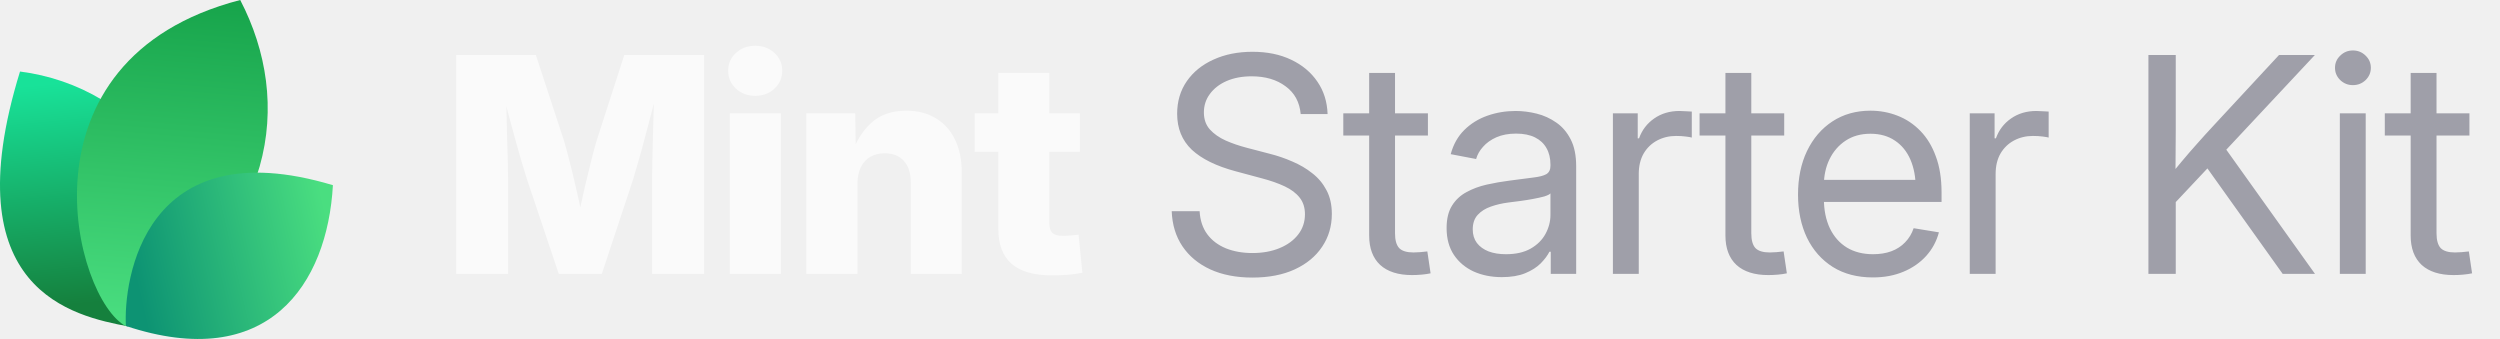
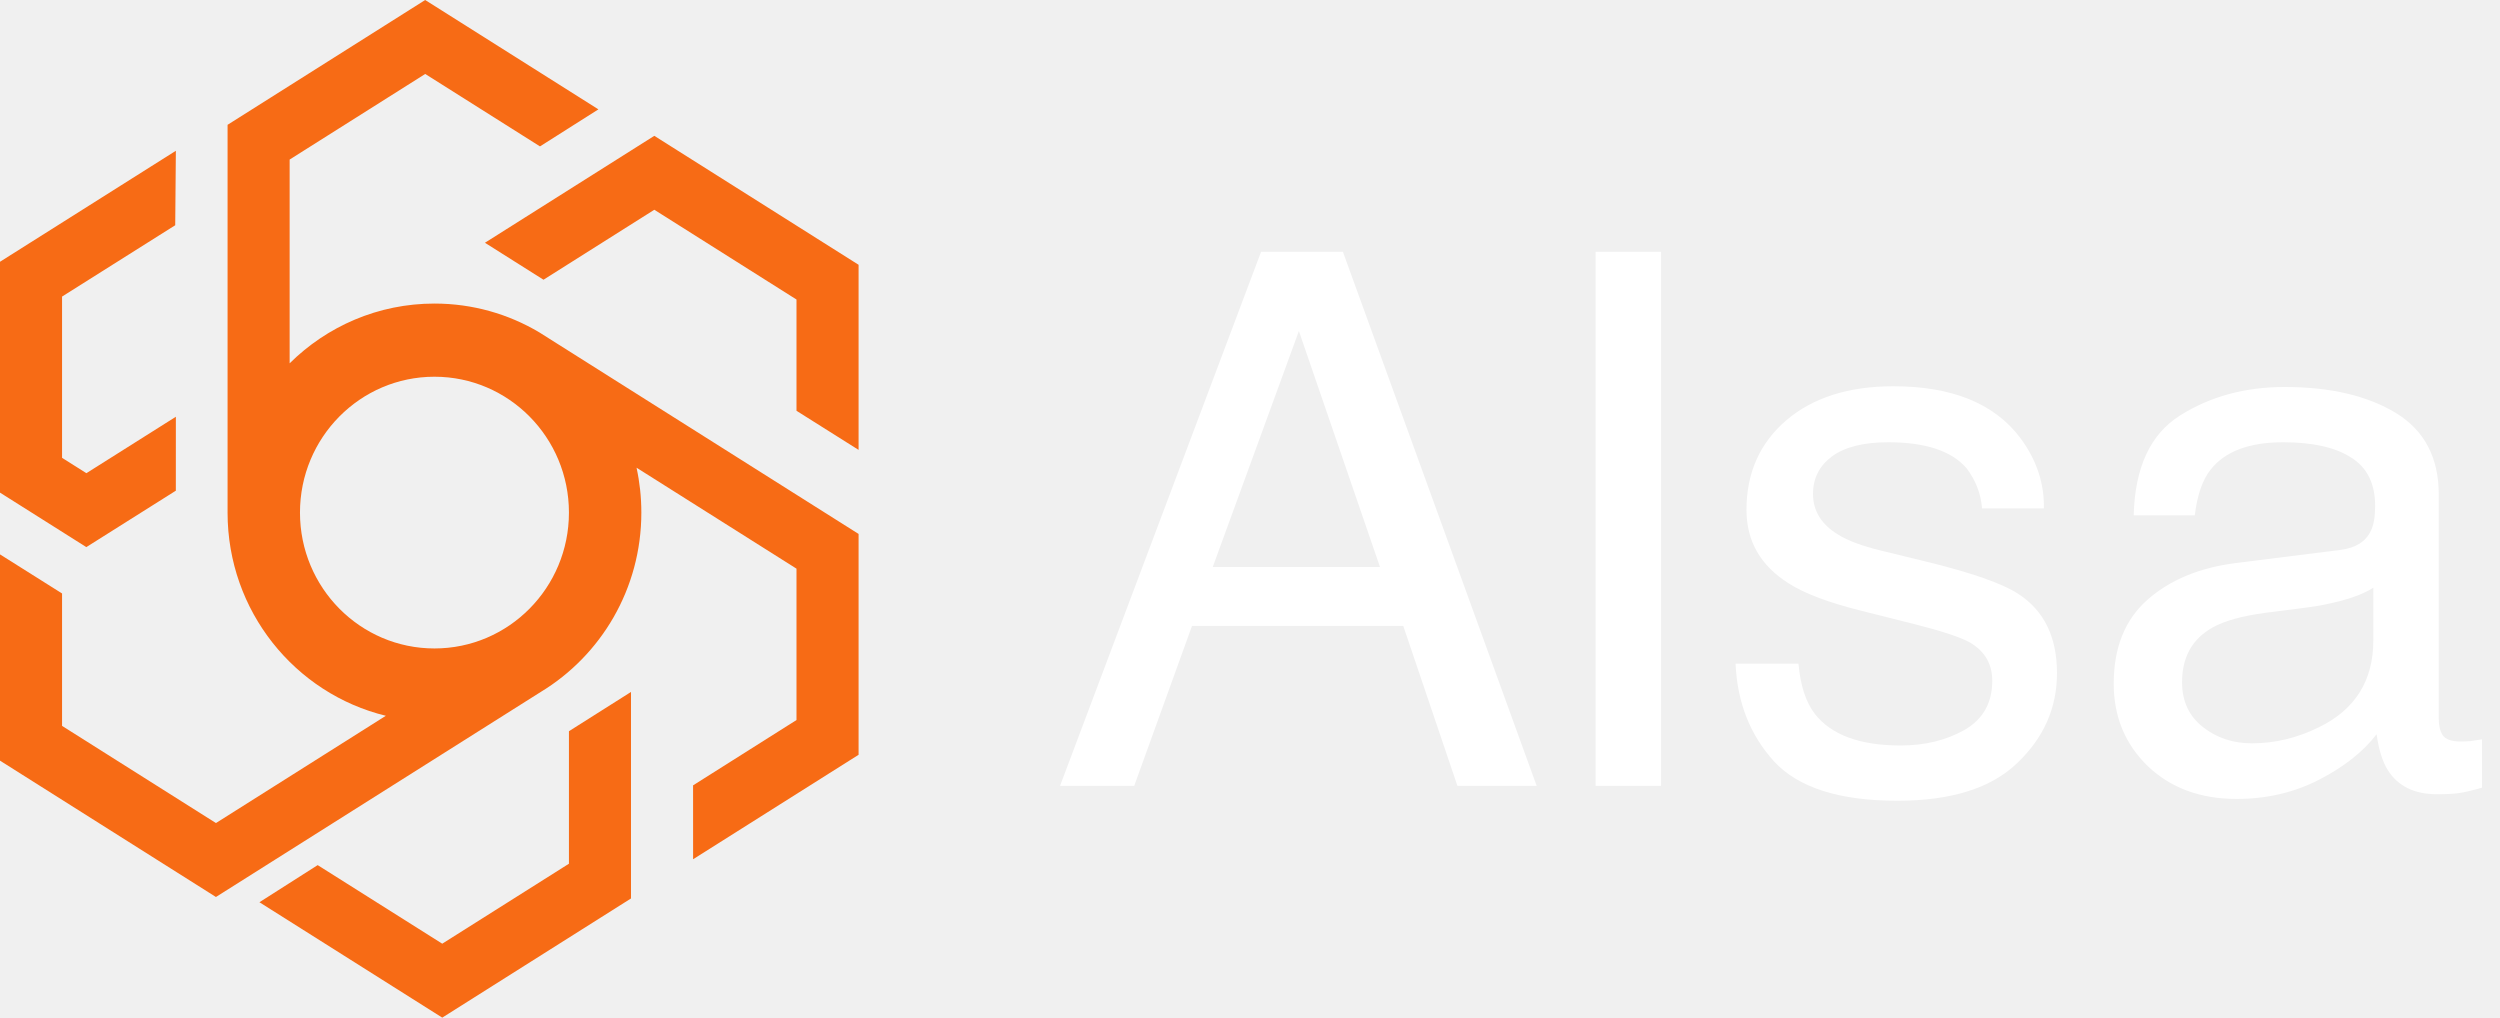
- <svg xmlns="http://www.w3.org/2000/svg" width="177" height="24" viewBox="0 0 177 24" fill="none">
-   <path d="M9.061 23.108C5.268 22.377 -3.391 20.627 1.417 5.064C9.634 6.099 16.973 14.064 9.061 23.108Z" fill="url(#paint0_linear_17557_2145)" />
-   <path d="M8.919 23.094C5.276 21.222 0.784 4.209 17.007 0C20.757 7.193 19.621 16.545 8.919 23.094Z" fill="url(#paint1_linear_17557_2145)" />
-   <path d="M8.914 23.079C8.735 19.882 10.159 9.085 23.57 13.111C23.181 20.123 18.984 26.418 8.914 23.079Z" fill="url(#paint2_linear_17557_2145)" />
-   <path d="M32.301 19.392V3.894H37.938L39.925 9.948C40.036 10.315 40.164 10.787 40.31 11.362C40.462 11.938 40.611 12.552 40.757 13.204C40.91 13.855 41.048 14.483 41.173 15.086C41.305 15.682 41.412 16.192 41.495 16.615H40.695C40.771 16.192 40.871 15.682 40.996 15.086C41.128 14.49 41.267 13.866 41.412 13.214C41.565 12.562 41.714 11.948 41.86 11.373C42.005 10.79 42.133 10.315 42.244 9.948L44.2 3.894H49.848V19.392H46.166V12.704C46.166 12.357 46.173 11.917 46.187 11.383C46.2 10.849 46.214 10.27 46.228 9.646C46.249 9.022 46.266 8.391 46.28 7.753C46.301 7.115 46.311 6.519 46.311 5.964H46.623C46.485 6.561 46.332 7.181 46.166 7.826C45.999 8.471 45.833 9.102 45.666 9.719C45.507 10.336 45.351 10.901 45.198 11.414C45.053 11.928 44.928 12.357 44.824 12.704L42.608 19.392H39.561L37.314 12.704C37.203 12.357 37.072 11.928 36.919 11.414C36.773 10.901 36.614 10.34 36.441 9.729C36.274 9.112 36.104 8.481 35.931 7.836C35.764 7.192 35.608 6.567 35.463 5.964H35.827C35.834 6.512 35.844 7.105 35.858 7.743C35.872 8.374 35.886 9.005 35.9 9.636C35.92 10.26 35.938 10.839 35.952 11.373C35.965 11.907 35.972 12.351 35.972 12.704V19.392H32.301ZM51.668 19.392V8.024H55.288V19.392H51.668ZM53.468 6.786C52.927 6.786 52.473 6.616 52.105 6.276C51.738 5.93 51.554 5.507 51.554 5.007C51.554 4.508 51.738 4.088 52.105 3.749C52.473 3.409 52.927 3.239 53.468 3.239C54.009 3.239 54.463 3.409 54.83 3.749C55.198 4.082 55.382 4.501 55.382 5.007C55.382 5.507 55.198 5.93 54.83 6.276C54.463 6.616 54.009 6.786 53.468 6.786ZM60.708 13.027V19.392H57.088V8.024H60.551L60.593 10.967H60.281C60.593 10.024 61.061 9.268 61.685 8.7C62.309 8.124 63.138 7.836 64.171 7.836C64.975 7.836 65.672 8.017 66.262 8.377C66.851 8.731 67.302 9.234 67.614 9.885C67.933 10.537 68.092 11.307 68.092 12.194V19.392H64.483V12.912C64.483 12.26 64.32 11.754 63.994 11.394C63.675 11.033 63.221 10.853 62.632 10.853C62.25 10.853 61.914 10.936 61.623 11.102C61.332 11.269 61.106 11.515 60.947 11.841C60.787 12.16 60.708 12.555 60.708 13.027ZM76.456 8.024V10.749H69.008V8.024H76.456ZM70.683 5.163H74.292V15.783C74.292 16.102 74.361 16.334 74.5 16.48C74.646 16.625 74.899 16.698 75.259 16.698C75.405 16.698 75.596 16.688 75.831 16.667C76.074 16.646 76.251 16.629 76.362 16.615L76.632 19.309C76.313 19.378 75.963 19.427 75.582 19.455C75.207 19.482 74.836 19.496 74.469 19.496C73.2 19.496 72.25 19.222 71.619 18.674C70.995 18.127 70.683 17.308 70.683 16.22V5.163Z" fill="#FAFAFA" />
-   <path d="M88.667 19.652C87.523 19.652 86.528 19.458 85.682 19.07C84.843 18.681 84.188 18.137 83.716 17.437C83.245 16.736 82.992 15.908 82.957 14.951H84.933C84.968 15.596 85.148 16.14 85.474 16.584C85.8 17.021 86.24 17.354 86.795 17.582C87.35 17.804 87.974 17.915 88.667 17.915C89.388 17.915 90.026 17.801 90.581 17.572C91.143 17.343 91.583 17.024 91.902 16.615C92.228 16.199 92.391 15.717 92.391 15.169C92.391 14.698 92.266 14.306 92.017 13.994C91.767 13.675 91.413 13.408 90.956 13.193C90.498 12.978 89.954 12.787 89.323 12.621L87.502 12.132C86.123 11.765 85.082 11.255 84.382 10.603C83.689 9.944 83.342 9.095 83.342 8.055C83.342 7.174 83.571 6.404 84.028 5.746C84.486 5.087 85.117 4.577 85.921 4.217C86.726 3.849 87.645 3.666 88.678 3.666C89.718 3.666 90.63 3.853 91.413 4.227C92.204 4.602 92.824 5.122 93.275 5.787C93.726 6.446 93.965 7.209 93.993 8.076H92.089C92.013 7.23 91.656 6.574 91.018 6.11C90.387 5.638 89.586 5.403 88.615 5.403C87.95 5.403 87.36 5.513 86.847 5.735C86.341 5.957 85.946 6.262 85.661 6.651C85.377 7.032 85.235 7.469 85.235 7.961C85.235 8.447 85.377 8.849 85.661 9.168C85.946 9.48 86.317 9.74 86.774 9.948C87.232 10.149 87.724 10.319 88.251 10.457L89.884 10.884C90.439 11.023 90.977 11.206 91.496 11.435C92.023 11.657 92.495 11.934 92.911 12.267C93.334 12.593 93.67 12.995 93.92 13.474C94.17 13.945 94.294 14.504 94.294 15.149C94.294 16.015 94.066 16.788 93.608 17.468C93.157 18.148 92.512 18.681 91.673 19.07C90.834 19.458 89.832 19.652 88.667 19.652ZM101.097 8.024V9.594H95.106V8.024H101.097ZM96.937 5.163H98.767V16.521C98.767 17 98.865 17.347 99.059 17.562C99.26 17.77 99.6 17.874 100.078 17.874C100.21 17.874 100.366 17.867 100.546 17.853C100.733 17.832 100.903 17.815 101.056 17.801L101.285 19.351C101.097 19.392 100.886 19.423 100.65 19.444C100.414 19.465 100.189 19.475 99.974 19.475C98.996 19.475 98.244 19.236 97.717 18.758C97.197 18.272 96.937 17.579 96.937 16.677V5.163ZM106.33 19.621C105.595 19.621 104.932 19.489 104.343 19.226C103.754 18.955 103.285 18.564 102.939 18.05C102.592 17.53 102.419 16.896 102.419 16.147C102.419 15.495 102.547 14.965 102.804 14.556C103.06 14.146 103.403 13.828 103.833 13.599C104.263 13.363 104.742 13.186 105.269 13.068C105.796 12.95 106.333 12.857 106.881 12.787C107.574 12.69 108.132 12.617 108.555 12.569C108.978 12.52 109.287 12.441 109.481 12.33C109.675 12.212 109.772 12.014 109.772 11.737V11.654C109.772 11.203 109.679 10.815 109.492 10.489C109.311 10.163 109.041 9.91 108.68 9.729C108.32 9.549 107.872 9.459 107.338 9.459C106.805 9.459 106.34 9.546 105.945 9.719C105.556 9.892 105.241 10.118 104.998 10.395C104.755 10.665 104.593 10.953 104.509 11.258L102.71 10.915C102.897 10.222 103.22 9.65 103.677 9.199C104.135 8.748 104.679 8.412 105.31 8.19C105.941 7.968 106.607 7.857 107.307 7.857C107.8 7.857 108.295 7.92 108.795 8.044C109.301 8.169 109.765 8.381 110.188 8.679C110.611 8.97 110.951 9.369 111.208 9.875C111.464 10.374 111.593 11.005 111.593 11.768V19.392H109.793V17.822H109.7C109.568 18.085 109.363 18.359 109.086 18.643C108.809 18.921 108.444 19.153 107.994 19.34C107.543 19.527 106.988 19.621 106.33 19.621ZM106.621 17.998C107.321 17.998 107.904 17.867 108.368 17.603C108.84 17.333 109.19 16.986 109.419 16.563C109.654 16.133 109.772 15.682 109.772 15.211V13.692C109.703 13.769 109.554 13.841 109.325 13.911C109.096 13.973 108.829 14.032 108.524 14.088C108.226 14.143 107.921 14.192 107.609 14.233C107.304 14.275 107.033 14.309 106.798 14.337C106.354 14.393 105.938 14.49 105.549 14.628C105.168 14.76 104.86 14.954 104.624 15.211C104.388 15.467 104.27 15.811 104.27 16.241C104.27 16.615 104.367 16.934 104.561 17.198C104.762 17.461 105.04 17.662 105.393 17.801C105.747 17.933 106.156 17.998 106.621 17.998ZM114.193 19.392V8.024H115.951V9.792H116.045C116.253 9.209 116.61 8.741 117.116 8.388C117.622 8.034 118.219 7.857 118.905 7.857C119.058 7.857 119.217 7.864 119.384 7.878C119.55 7.885 119.682 7.892 119.779 7.899V9.74C119.716 9.719 119.578 9.695 119.363 9.667C119.155 9.639 118.922 9.625 118.666 9.625C118.174 9.625 117.726 9.733 117.324 9.948C116.922 10.163 116.603 10.471 116.367 10.874C116.138 11.276 116.024 11.758 116.024 12.319V19.392H114.193ZM126.322 8.024V9.594H120.33V8.024H126.322ZM122.161 5.163H123.992V16.521C123.992 17 124.089 17.347 124.283 17.562C124.484 17.77 124.824 17.874 125.302 17.874C125.434 17.874 125.59 17.867 125.77 17.853C125.958 17.832 126.127 17.815 126.28 17.801L126.509 19.351C126.322 19.392 126.11 19.423 125.874 19.444C125.639 19.465 125.413 19.475 125.198 19.475C124.221 19.475 123.468 19.236 122.941 18.758C122.421 18.272 122.161 17.579 122.161 16.677V5.163ZM132.604 19.642C131.502 19.642 130.555 19.396 129.765 18.903C128.974 18.404 128.364 17.714 127.934 16.834C127.511 15.946 127.3 14.927 127.3 13.775C127.3 12.611 127.511 11.584 127.934 10.697C128.364 9.802 128.964 9.102 129.734 8.596C130.51 8.089 131.408 7.836 132.428 7.836C133.1 7.836 133.738 7.954 134.341 8.19C134.952 8.426 135.489 8.783 135.954 9.261C136.425 9.74 136.793 10.343 137.056 11.071C137.327 11.792 137.462 12.645 137.462 13.63V14.296H128.433V12.735H136.463L135.631 13.297C135.631 12.541 135.506 11.876 135.257 11.3C135.007 10.725 134.643 10.277 134.165 9.958C133.686 9.632 133.107 9.469 132.428 9.469C131.748 9.469 131.162 9.632 130.67 9.958C130.177 10.284 129.796 10.725 129.526 11.279C129.262 11.827 129.13 12.441 129.13 13.12V14.046C129.13 14.864 129.273 15.572 129.557 16.168C129.841 16.757 130.243 17.211 130.763 17.53C131.283 17.842 131.901 17.998 132.615 17.998C133.093 17.998 133.523 17.929 133.905 17.79C134.293 17.645 134.619 17.433 134.882 17.156C135.153 16.879 135.354 16.546 135.486 16.157L137.275 16.449C137.108 17.08 136.81 17.634 136.38 18.113C135.95 18.591 135.413 18.966 134.768 19.236C134.123 19.507 133.402 19.642 132.604 19.642ZM139.459 19.392V8.024H141.217V9.792H141.311C141.519 9.209 141.876 8.741 142.382 8.388C142.888 8.034 143.485 7.857 144.171 7.857C144.324 7.857 144.483 7.864 144.649 7.878C144.816 7.885 144.948 7.892 145.045 7.899V9.74C144.982 9.719 144.844 9.695 144.629 9.667C144.421 9.639 144.188 9.625 143.932 9.625C143.439 9.625 142.992 9.733 142.59 9.948C142.188 10.163 141.869 10.471 141.633 10.874C141.404 11.276 141.29 11.758 141.29 12.319V19.392H139.459ZM153.429 14.961V12.715C153.783 12.257 154.136 11.82 154.49 11.404C154.844 10.981 155.204 10.565 155.572 10.156C155.939 9.74 156.314 9.327 156.695 8.918L161.355 3.894H163.893L157.277 10.967H157.184L153.429 14.961ZM152.108 19.392V3.894H154.043V9.241L154.022 12.559L154.043 13.505V19.392H152.108ZM161.615 19.392L155.967 11.477L157.173 9.969L163.903 19.392H161.615ZM165.661 19.392V8.024H167.492V19.392H165.661ZM166.587 6.027C166.24 6.027 165.942 5.909 165.692 5.673C165.443 5.43 165.318 5.139 165.318 4.799C165.318 4.459 165.443 4.172 165.692 3.936C165.942 3.693 166.24 3.572 166.587 3.572C166.934 3.572 167.232 3.693 167.482 3.936C167.731 4.172 167.856 4.459 167.856 4.799C167.856 5.139 167.731 5.43 167.482 5.673C167.232 5.909 166.934 6.027 166.587 6.027ZM174.836 8.024V9.594H168.844V8.024H174.836ZM170.675 5.163H172.506V16.521C172.506 17 172.603 17.347 172.797 17.562C172.998 17.77 173.338 17.874 173.816 17.874C173.948 17.874 174.104 17.867 174.284 17.853C174.472 17.832 174.641 17.815 174.794 17.801L175.023 19.351C174.836 19.392 174.624 19.423 174.388 19.444C174.153 19.465 173.927 19.475 173.712 19.475C172.735 19.475 171.982 19.236 171.455 18.758C170.935 18.272 170.675 17.579 170.675 16.677V5.163Z" fill="#9F9FA9" />
-   <defs>
-     <linearGradient id="paint0_linear_17557_2145" x1="3.776" y1="5.916" x2="5.232" y2="21.559" gradientUnits="userSpaceOnUse">
-       <stop stop-color="#18E299" />
-       <stop offset="1" stop-color="#15803D" />
-     </linearGradient>
-     <linearGradient id="paint1_linear_17557_2145" x1="12.171" y1="-0.718" x2="10.19" y2="22.983" gradientUnits="userSpaceOnUse">
-       <stop stop-color="#16A34A" />
-       <stop offset="1" stop-color="#4ADE80" />
-     </linearGradient>
-     <linearGradient id="paint2_linear_17557_2145" x1="23.133" y1="15.353" x2="9.338" y2="18.52" gradientUnits="userSpaceOnUse">
-       <stop stop-color="#4ADE80" />
-       <stop offset="1" stop-color="#0D9373" />
-     </linearGradient>
-   </defs>
+ <svg xmlns="http://www.w3.org/2000/svg" width="113" height="46" viewBox="0 0 113 46" fill="none">
+   <path d="M28.521 40.609H28.519L28.52 40.611L19.99 45.997L19.989 45.994L19.988 45.996L11.726 40.781L14.359 39.103L19.989 42.655L25.716 39.04V33.051L28.521 31.276V40.609ZM27.048 4.943L24.407 6.617L19.22 3.343L13.092 7.212V16.422C14.778 14.752 17.089 13.721 19.638 13.721C21.365 13.721 22.983 14.195 24.372 15.02H24.372L24.379 15.024C24.518 15.107 24.655 15.194 24.79 15.284L38.806 24.133H38.808V24.134L38.81 24.135L38.808 24.138V34.119H38.804L31.328 38.838L31.327 35.498L36.002 32.545V25.704L28.772 21.14C28.914 21.793 28.989 22.472 28.989 23.169C28.989 26.612 27.166 29.624 24.442 31.276L9.76 40.544L0.003 34.383H0V25.058L2.805 26.825V32.81L9.761 37.202L17.44 32.353C13.336 31.354 10.286 27.622 10.286 23.169V5.644L10.285 5.642L19.217 0.001L19.217 0.002L19.218 0L27.048 4.943ZM19.638 17.028C16.281 17.028 13.559 19.777 13.559 23.169C13.559 26.561 16.281 29.31 19.638 29.31C22.995 29.31 25.716 26.561 25.716 23.169C25.716 19.777 22.995 17.028 19.638 17.028ZM7.92 10.181L2.805 13.405V20.694L3.905 21.388L7.949 18.837L7.948 22.179L3.904 24.728L3.903 24.73L0.001 22.267H0V11.832L7.949 6.815L7.92 10.181ZM29.576 6.141L29.577 6.141L38.809 11.969L38.808 11.971V20.335L36.002 18.568V13.539L29.575 9.481L24.566 12.644L21.919 10.973L29.575 6.139L29.576 6.141Z" fill="#F76B15" />
+   <path d="M98.629 30.837C98.629 31.692 98.941 32.365 99.566 32.858C100.19 33.352 100.93 33.598 101.785 33.598C102.825 33.598 103.833 33.357 104.808 32.875C106.452 32.075 107.274 30.766 107.274 28.947V26.564C106.912 26.794 106.446 26.986 105.877 27.139C105.307 27.293 104.748 27.402 104.2 27.468L102.409 27.698C101.335 27.841 100.53 28.065 99.993 28.372C99.084 28.887 98.629 29.709 98.629 30.837ZM105.795 24.855C106.474 24.767 106.929 24.483 107.159 24C107.29 23.738 107.356 23.36 107.356 22.866C107.356 21.858 106.994 21.13 106.271 20.681C105.559 20.221 104.535 19.99 103.198 19.99C101.653 19.99 100.557 20.407 99.911 21.239C99.549 21.7 99.314 22.384 99.204 23.294H96.443C96.498 21.124 97.199 19.618 98.547 18.774C99.906 17.92 101.478 17.492 103.264 17.492C105.334 17.492 107.016 17.887 108.309 18.676C109.591 19.465 110.232 20.692 110.232 22.357V32.497C110.232 32.804 110.292 33.05 110.413 33.236C110.544 33.423 110.812 33.516 111.218 33.516C111.349 33.516 111.497 33.51 111.662 33.499C111.826 33.477 112.001 33.45 112.187 33.417V35.603C111.727 35.734 111.377 35.817 111.136 35.849C110.895 35.882 110.566 35.899 110.15 35.899C109.131 35.899 108.391 35.537 107.931 34.814C107.69 34.431 107.52 33.888 107.422 33.187C106.819 33.976 105.953 34.661 104.825 35.242C103.696 35.822 102.453 36.112 101.094 36.112C99.462 36.112 98.125 35.62 97.084 34.633C96.055 33.636 95.54 32.393 95.54 30.903C95.54 29.27 96.049 28.005 97.068 27.107C98.087 26.208 99.424 25.655 101.078 25.447L105.795 24.855Z" fill="#FFFFFF" />
+   <path d="M81.291 29.999C81.379 30.985 81.625 31.741 82.03 32.267C82.775 33.22 84.068 33.696 85.909 33.696C87.004 33.696 87.969 33.461 88.801 32.99C89.634 32.508 90.05 31.768 90.05 30.771C90.05 30.015 89.716 29.44 89.048 29.045C88.621 28.804 87.777 28.525 86.517 28.207L84.167 27.616C82.666 27.243 81.559 26.827 80.847 26.367C79.576 25.567 78.941 24.46 78.941 23.047C78.941 21.381 79.538 20.034 80.732 19.004C81.937 17.974 83.553 17.459 85.58 17.459C88.232 17.459 90.144 18.237 91.316 19.793C92.05 20.779 92.406 21.842 92.384 22.981H89.59C89.535 22.313 89.3 21.705 88.883 21.157C88.204 20.379 87.026 19.99 85.35 19.99C84.233 19.99 83.383 20.204 82.803 20.631C82.233 21.058 81.948 21.623 81.948 22.324C81.948 23.091 82.326 23.704 83.082 24.164C83.52 24.438 84.167 24.679 85.022 24.887L86.977 25.364C89.103 25.879 90.527 26.378 91.25 26.86C92.4 27.616 92.976 28.804 92.976 30.426C92.976 31.993 92.379 33.346 91.184 34.485C90.001 35.625 88.193 36.194 85.761 36.194C83.142 36.194 81.285 35.603 80.19 34.419C79.105 33.225 78.524 31.752 78.448 29.999H81.291Z" fill="#FFFFFF" />
+   <path d="M72.121 11.38H75.079V35.522H72.121V11.38Z" fill="#FFFFFF" />
+   <path d="M62.375 25.628L58.71 14.962L54.816 25.628H62.375ZM57.001 11.38H60.699L69.458 35.522H65.876L63.427 28.291H53.879L51.266 35.522H47.913L57.001 11.38Z" fill="#FFFFFF" />
</svg>
